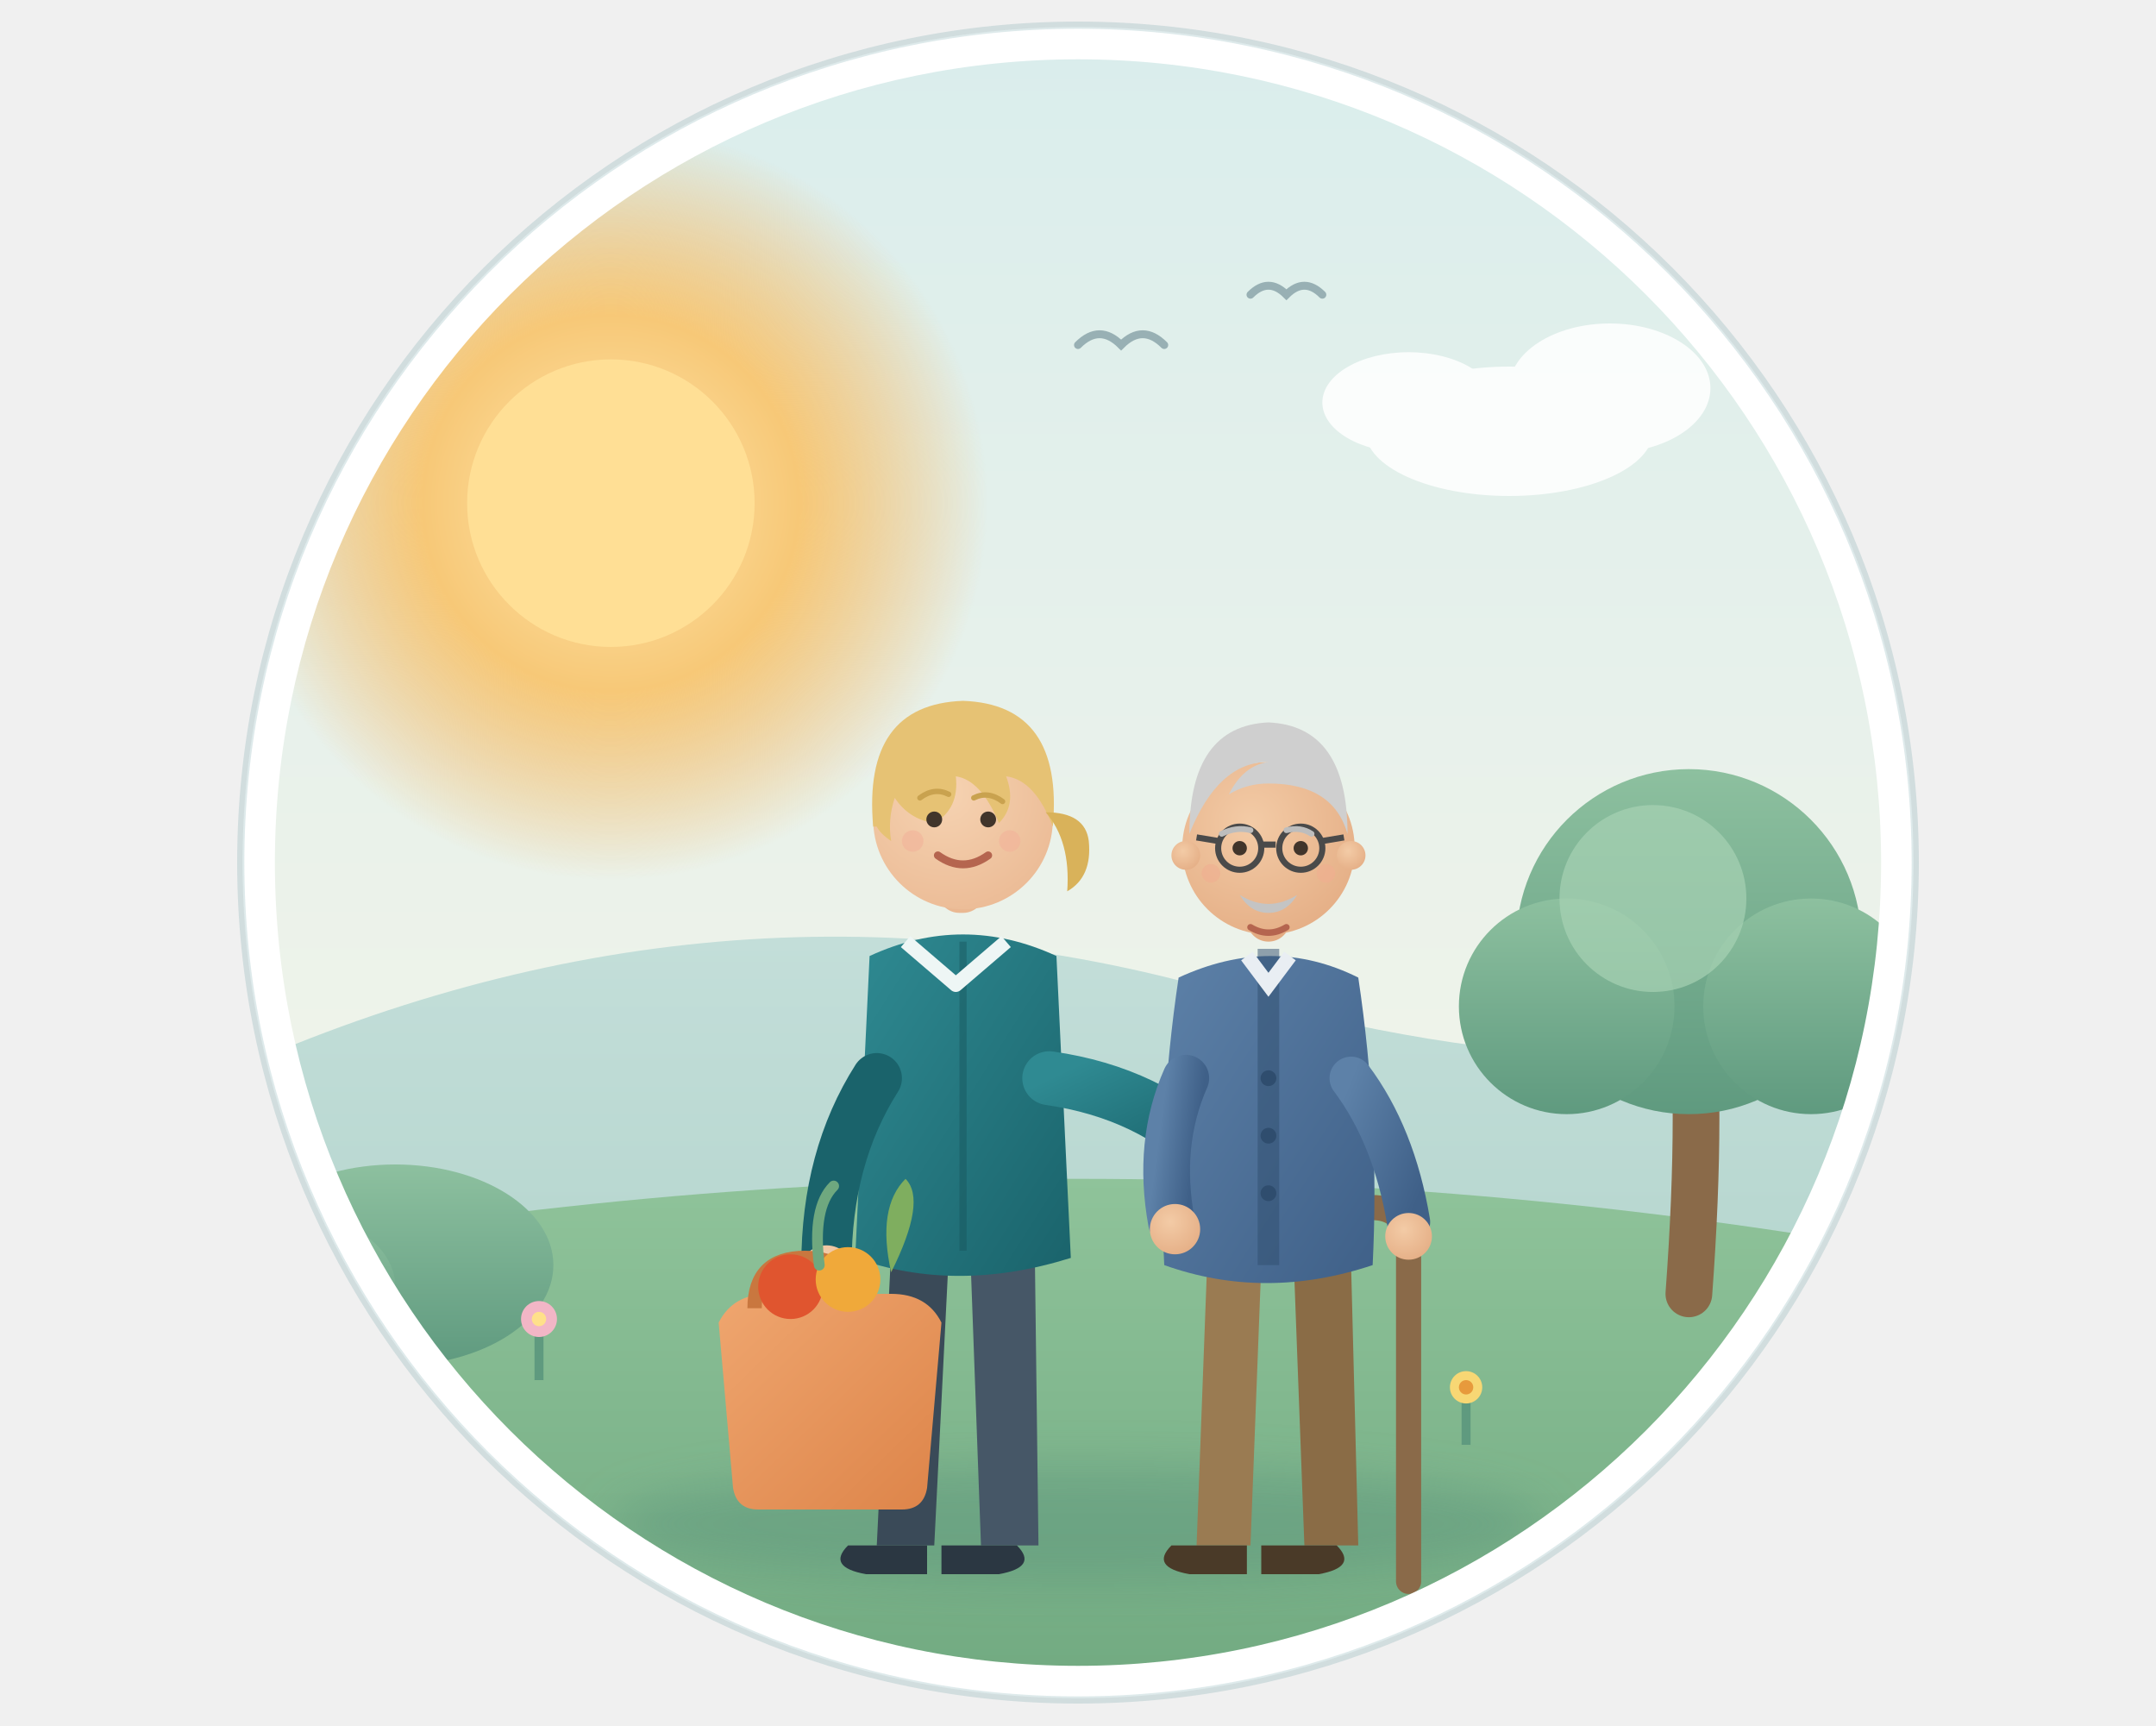
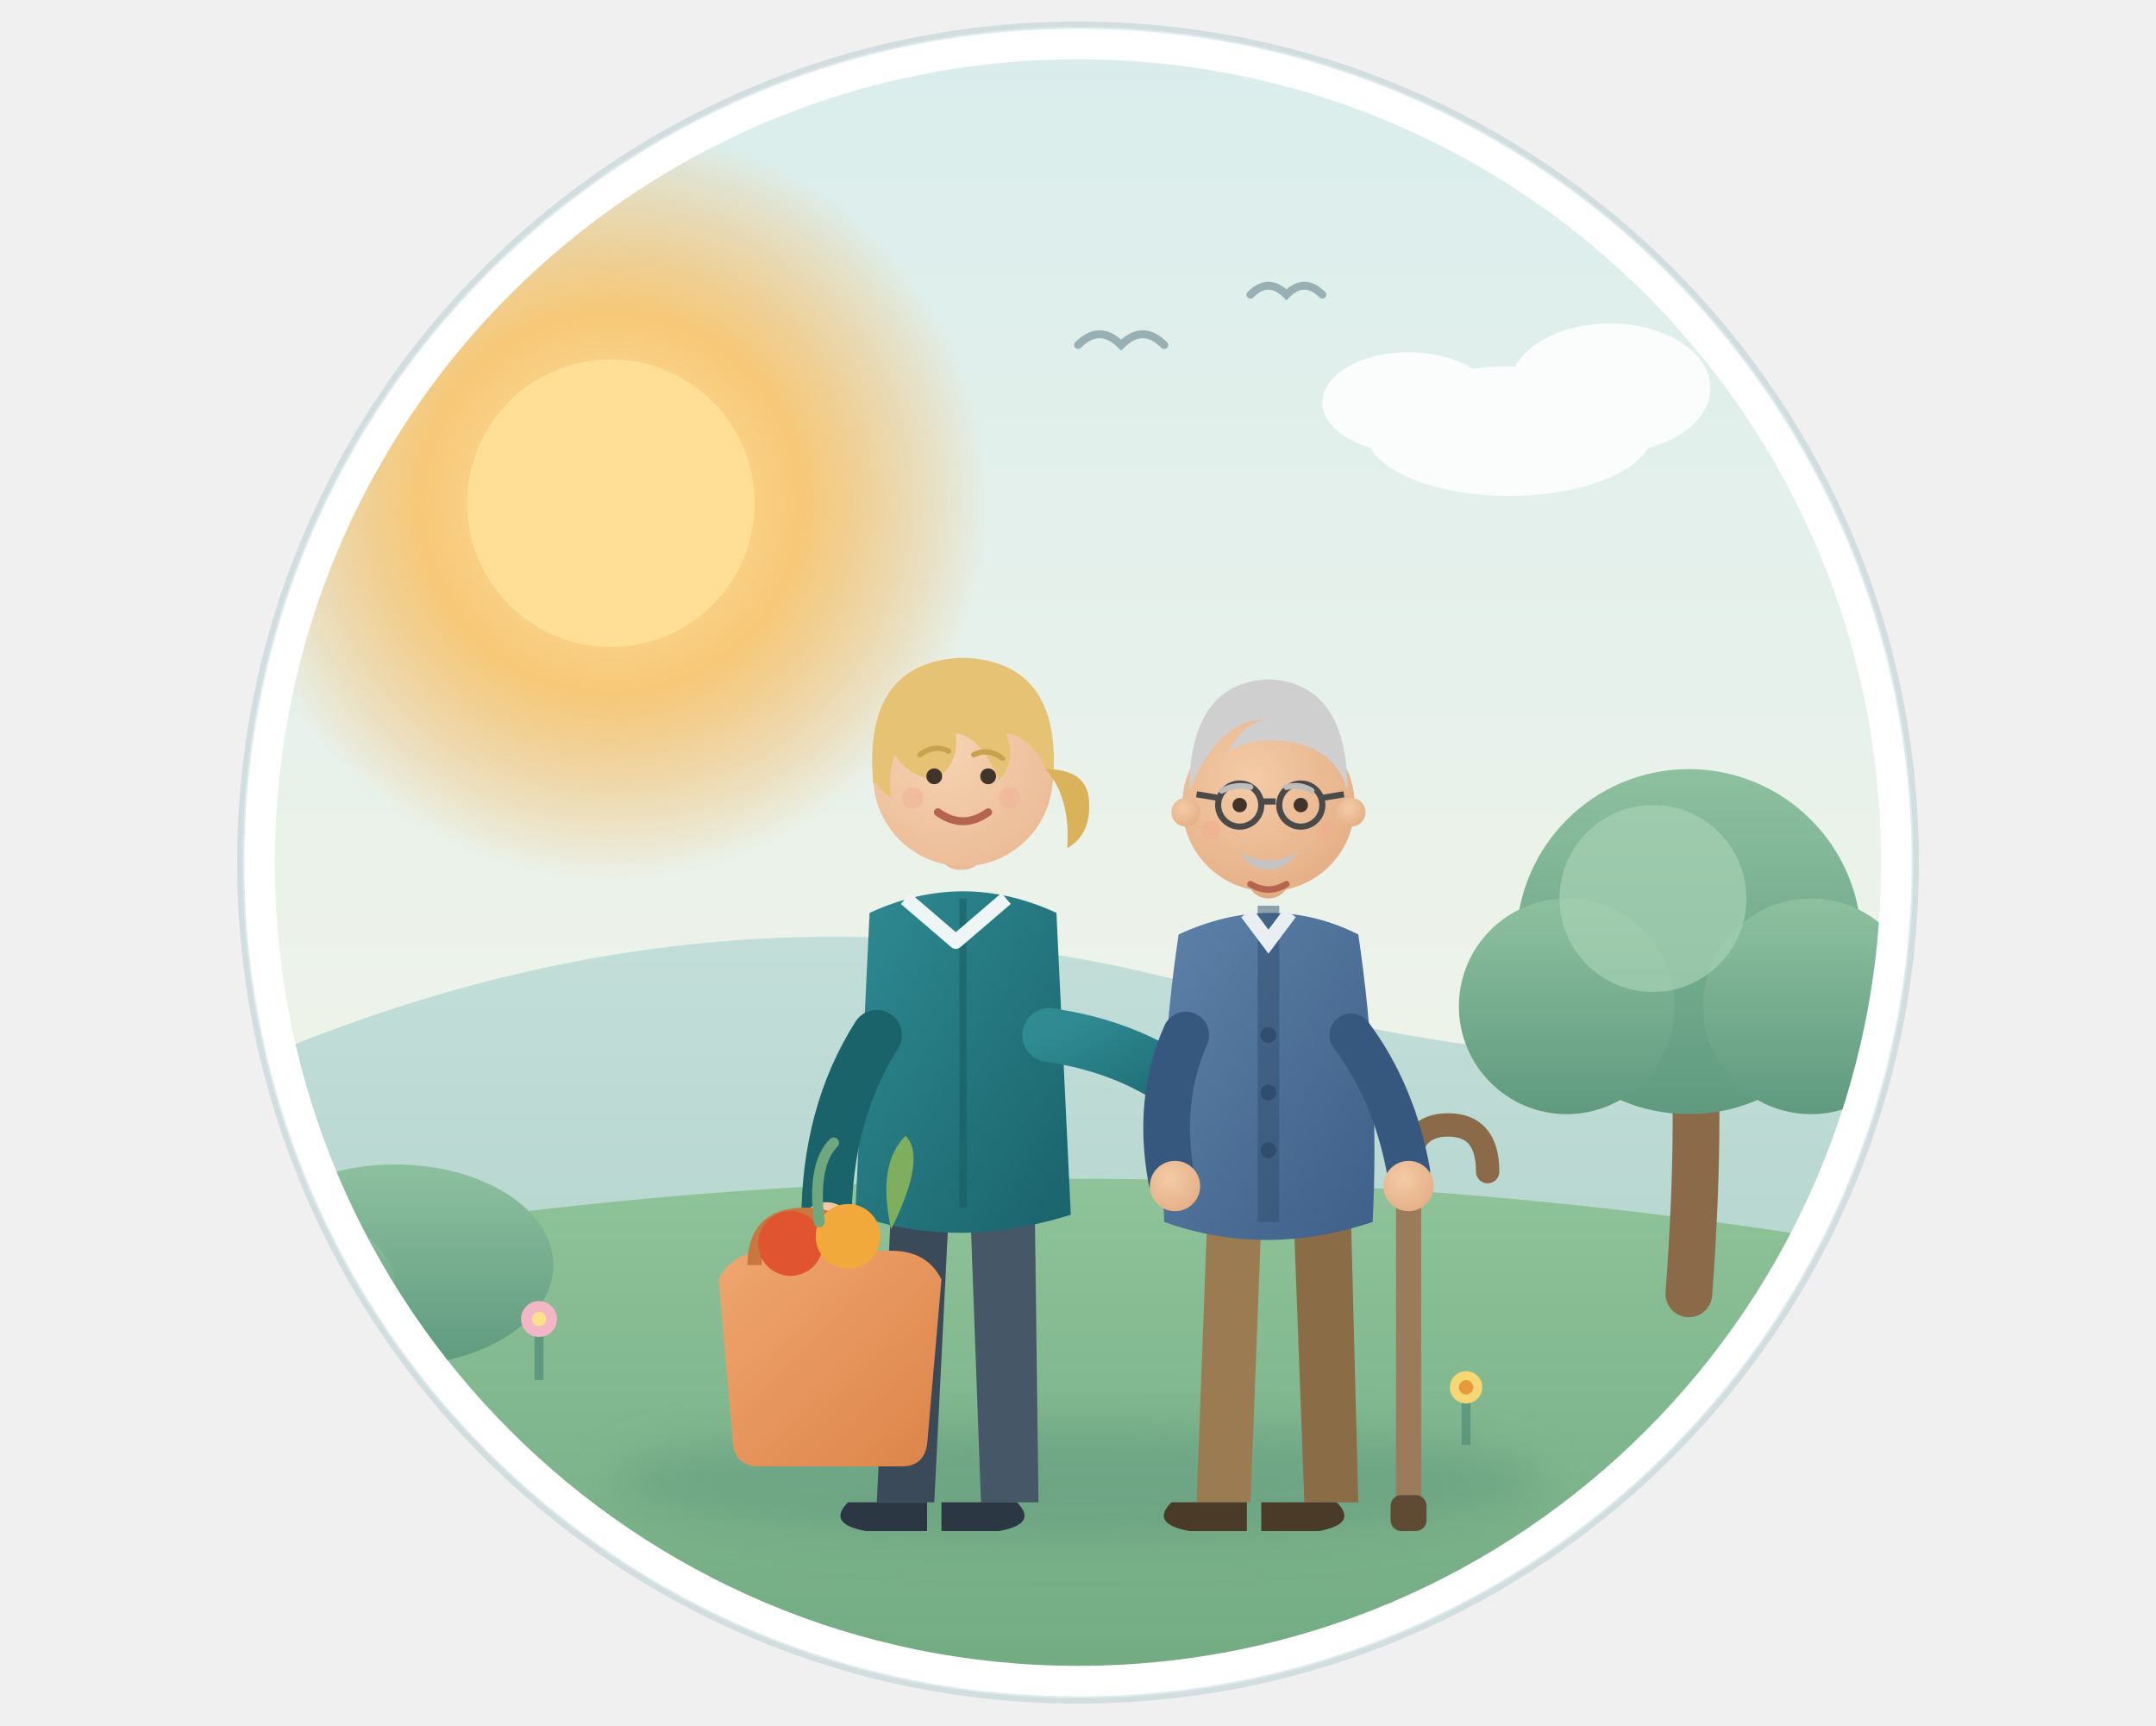
<svg xmlns="http://www.w3.org/2000/svg" viewBox="0 0 600 480" role="img" aria-label="Betreuerin bringt einem älteren Herrn den Einkauf und begleitet ihn">
  <defs>
    <linearGradient id="l-sky" x1="0" y1="0" x2="0" y2="1">
      <stop offset="0" stop-color="#d9edec" />
      <stop offset="0.6" stop-color="#eef3ea" />
      <stop offset="1" stop-color="#f7efe1" />
    </linearGradient>
    <radialGradient id="l-sun" cx="0.5" cy="0.5" r="0.5">
      <stop offset="0" stop-color="#ffe8b0" />
      <stop offset="0.5" stop-color="#f7c877" />
      <stop offset="1" stop-color="#f3b45e" stop-opacity="0" />
    </radialGradient>
    <linearGradient id="l-hill" x1="0" y1="0" x2="0" y2="1">
      <stop offset="0" stop-color="#c3ded9" />
      <stop offset="1" stop-color="#a6cdc2" />
    </linearGradient>
    <linearGradient id="l-grass" x1="0" y1="0" x2="0" y2="1">
      <stop offset="0" stop-color="#8fc39a" />
      <stop offset="1" stop-color="#6fa87f" />
    </linearGradient>
    <linearGradient id="l-foliage" x1="0" y1="0" x2="0" y2="1">
      <stop offset="0" stop-color="#8dc09f" />
      <stop offset="1" stop-color="#5f9a7f" />
    </linearGradient>
    <linearGradient id="l-teal" x1="0" y1="0" x2="1" y2="1">
      <stop offset="0" stop-color="#2f8a92" />
      <stop offset="1" stop-color="#1a636b" />
    </linearGradient>
    <linearGradient id="l-terra" x1="0" y1="0" x2="1" y2="1">
      <stop offset="0" stop-color="#efa66f" />
      <stop offset="1" stop-color="#dd8449" />
    </linearGradient>
    <linearGradient id="l-blue" x1="0" y1="0" x2="1" y2="1">
      <stop offset="0" stop-color="#5d81a8" />
      <stop offset="1" stop-color="#3f6088" />
    </linearGradient>
    <radialGradient id="l-skin" cx="0.4" cy="0.35" r="0.8">
      <stop offset="0" stop-color="#f6d3b2" />
      <stop offset="1" stop-color="#eab892" />
    </radialGradient>
    <radialGradient id="l-skin2" cx="0.4" cy="0.35" r="0.8">
      <stop offset="0" stop-color="#f3cba6" />
      <stop offset="1" stop-color="#e3ab82" />
    </radialGradient>
    <filter id="l-soft" x="-40%" y="-40%" width="180%" height="180%">
      <feGaussianBlur stdDeviation="6" />
    </filter>
    <clipPath id="l-circle">
      <circle cx="300" cy="240" r="228" />
    </clipPath>
  </defs>
  <g clip-path="url(#l-circle)">
    <rect x="60" y="0" width="480" height="480" fill="url(#l-sky)" />
    <circle cx="170" cy="140" r="105" fill="url(#l-sun)" />
    <circle cx="170" cy="140" r="40" fill="#ffdf95" />
    <g fill="#ffffff" opacity="0.85">
      <ellipse cx="420" cy="120" rx="40" ry="18" />
      <ellipse cx="448" cy="108" rx="28" ry="18" />
      <ellipse cx="392" cy="112" rx="24" ry="14" />
    </g>
    <g stroke="#5c7c86" stroke-width="2.2" fill="none" stroke-linecap="round" opacity="0.55">
      <path d="M300 96 q6 -6 12 0 q6 -6 12 0" />
      <path d="M348 82 q5 -5 10 0 q5 -5 10 0" />
    </g>
    <path d="M60 300 Q200 236 340 276 Q460 310 540 280 L540 480 L60 480 Z" fill="url(#l-hill)" />
    <path d="M60 350 Q300 306 540 350 L540 480 L60 480 Z" fill="url(#l-grass)" />
    <g>
      <path d="M470 360 q4 -54 0 -88" stroke="#8a6a49" stroke-width="13" fill="none" stroke-linecap="round" />
      <circle cx="470" cy="262" r="48" fill="url(#l-foliage)" />
      <circle cx="436" cy="280" r="30" fill="url(#l-foliage)" />
      <circle cx="504" cy="280" r="30" fill="url(#l-foliage)" />
      <circle cx="460" cy="250" r="26" fill="#a7d2b4" opacity="0.7" />
    </g>
    <g fill="url(#l-foliage)">
      <ellipse cx="110" cy="352" rx="44" ry="28" />
      <ellipse cx="82" cy="358" rx="28" ry="20" />
    </g>
    <g>
      <g transform="translate(150 384)">
        <line x1="0" y1="0" x2="0" y2="-15" stroke="#5f9a7f" stroke-width="2.5" />
        <circle cx="0" cy="-17" r="5" fill="#f2b6c6" />
        <circle cx="0" cy="-17" r="2" fill="#ffe08a" />
      </g>
      <g transform="translate(408 402)">
        <line x1="0" y1="0" x2="0" y2="-14" stroke="#5f9a7f" stroke-width="2.5" />
        <circle cx="0" cy="-16" r="4.5" fill="#f7d774" />
        <circle cx="0" cy="-16" r="2" fill="#e79a3c" />
      </g>
    </g>
-     <ellipse cx="300" cy="424" rx="130" ry="16" fill="#3f7a6f" opacity="0.25" filter="url(#l-soft)" />
-     <g>
-       <path d="M248 348 l-4 82 h16 l4 -80 Z" fill="#3a4a58" />
-       <path d="M270 348 l3 82 h16 l-1 -80 Z" fill="#465767" />
-       <path d="M236 430 q-6 6 5 8 h17 v-8 Z" fill="#2b3742" />
-       <path d="M283 430 q6 6 -5 8 h-16 v-8 Z" fill="#2b3742" />
-       <path d="M242 266 q26 -12 52 0 l4 84 q-32 10 -60 0 Z" fill="url(#l-teal)" />
-       <path d="M268 262 v86" stroke="#16545c" stroke-width="2" opacity="0.45" />
-       <path d="M252 262 l14 12 l14 -12" fill="none" stroke="#eef6f5" stroke-width="4" stroke-linejoin="round" />
-       <path d="M292 300 q28 4 46 22" stroke="url(#l-teal)" stroke-width="15" fill="none" stroke-linecap="round" />
-       <circle cx="338" cy="322" r="8" fill="url(#l-skin)" />
-       <path d="M244 300 q-14 22 -14 52" stroke="#1a636b" stroke-width="14" fill="none" stroke-linecap="round" />
-       <circle cx="230" cy="354" r="7.5" fill="url(#l-skin)" />
-       <rect x="261" y="240" width="13" height="14" rx="6" fill="#eab892" />
-       <circle cx="268" cy="228" r="25" fill="url(#l-skin)" />
-       <path d="M243 230 q-3 -34 25 -35 q28 1 25 35 q-5 -13 -13 -14 q3 8 -2 13 q-5 -12 -12 -13 q1 9 -6 13 q-7 -1 -11 -7 q-2 6 -1 12 q-3 -2 -4 -4 Z" fill="#e6c274" />
-       <path d="M291 226 q7 8 6 22 q7 -4 6 -14 q-1 -8 -12 -8 Z" fill="#d9b25a" />
-       <circle cx="260" cy="228" r="2.2" fill="#41352b" />
-       <circle cx="275" cy="228" r="2.2" fill="#41352b" />
-       <path d="M256 222 q4 -3 8 -1 M271 222 q4 -2 8 1" stroke="#c9a24f" stroke-width="1.5" fill="none" stroke-linecap="round" />
-       <path d="M261 238 q7 5 14 0" fill="none" stroke="#b5654f" stroke-width="2.2" stroke-linecap="round" />
-       <circle cx="254" cy="234" r="3" fill="#f2b39a" opacity="0.6" />
-       <circle cx="281" cy="234" r="3" fill="#f2b39a" opacity="0.6" />
-     </g>
-     <g>
-       <line x1="392" y1="344" x2="392" y2="440" stroke="#8a6a49" stroke-width="7" stroke-linecap="round" />
-       <path d="M392 344 q-2 -8 -10 -8" fill="none" stroke="#8a6a49" stroke-width="7" stroke-linecap="round" />
-       <path d="M336 350 l-3 80 h15 l3 -78 Z" fill="#9a7b52" />
-       <path d="M360 350 l3 80 h15 l-2 -78 Z" fill="#8a6c46" />
-       <path d="M326 430 q-6 6 5 8 h16 v-8 Z" fill="#4a3a28" />
-       <path d="M372 430 q6 6 -5 8 h-16 v-8 Z" fill="#4a3a28" />
-       <path d="M328 272 q26 -12 50 0 q6 40 4 80 q-30 10 -58 0 q-2 -40 4 -80 Z" fill="url(#l-blue)" />
-       <path d="M353 264 v88" stroke="#2f4d6e" stroke-width="6" opacity="0.5" />
-       <path d="M347 266 l6 8 l6 -8" fill="none" stroke="#e9eef3" stroke-width="4" />
-       <circle cx="353" cy="300" r="2.2" fill="#2f4d6e" />
-       <circle cx="353" cy="316" r="2.2" fill="#2f4d6e" />
-       <circle cx="353" cy="332" r="2.2" fill="#2f4d6e" />
-       <path d="M330 300 q-8 18 -4 40" stroke="url(#l-blue)" stroke-width="13" fill="none" stroke-linecap="round" />
-       <circle cx="327" cy="342" r="7" fill="url(#l-skin2)" />
-       <path d="M376 300 q12 16 16 40" stroke="url(#l-blue)" stroke-width="12" fill="none" stroke-linecap="round" />
-       <circle cx="392" cy="344" r="6.5" fill="url(#l-skin2)" />
-       <rect x="347" y="248" width="12" height="14" rx="6" fill="#e3ab82" />
-       <circle cx="353" cy="236" r="24" fill="url(#l-skin2)" />
-       <circle cx="330" cy="238" r="4" fill="url(#l-skin2)" />
-       <circle cx="376" cy="238" r="4" fill="url(#l-skin2)" />
-       <path d="M331 232 q0 -30 22 -31 q22 1 22 31 q-4 -14 -22 -14 q-6 0 -11 3 q4 -8 11 -9 q-14 0 -22 20 Z" fill="#cfcfcf" />
-       <g stroke="#4a4a4a" stroke-width="1.7" fill="none">
-         <circle cx="345" cy="236" r="6" />
-         <circle cx="362" cy="236" r="6" />
-         <path d="M351 235 h4" />
-         <path d="M339 234 l-6 -1 M368 234 l6 -1" />
+     <g transform="translate(0 -12)">
+       <ellipse cx="300" cy="424" rx="130" ry="16" fill="#3f7a6f" opacity="0.25" filter="url(#l-soft)" />
+       <g>
+         <path d="M248 348 l-4 82 h16 l4 -80 Z" fill="#3a4a58" />
+         <path d="M270 348 l3 82 h16 l-1 -80 Z" fill="#465767" />
+         <path d="M236 430 q-6 6 5 8 h17 v-8 Z" fill="#2b3742" />
+         <path d="M283 430 q6 6 -5 8 h-16 v-8 Z" fill="#2b3742" />
+         <path d="M242 266 q26 -12 52 0 l4 84 q-32 10 -60 0 Z" fill="url(#l-teal)" />
+         <path d="M268 262 v86" stroke="#16545c" stroke-width="2" opacity="0.45" />
+         <path d="M252 262 l14 12 l14 -12" fill="none" stroke="#eef6f5" stroke-width="4" stroke-linejoin="round" />
+         <path d="M292 300 q28 4 46 22" stroke="url(#l-teal)" stroke-width="15" fill="none" stroke-linecap="round" />
+         <circle cx="338" cy="322" r="8" fill="url(#l-skin)" />
+         <path d="M244 300 q-14 22 -14 52" stroke="#1a636b" stroke-width="14" fill="none" stroke-linecap="round" />
+         <circle cx="230" cy="354" r="7.5" fill="url(#l-skin)" />
+         <rect x="261" y="240" width="13" height="14" rx="6" fill="#eab892" />
+         <circle cx="268" cy="228" r="25" fill="url(#l-skin)" />
+         <path d="M243 230 q-3 -34 25 -35 q28 1 25 35 q-5 -13 -13 -14 q3 8 -2 13 q-5 -12 -12 -13 q1 9 -6 13 q-7 -1 -11 -7 q-2 6 -1 12 q-3 -2 -4 -4 Z" fill="#e6c274" />
+         <path d="M291 226 q7 8 6 22 q7 -4 6 -14 q-1 -8 -12 -8 Z" fill="#d9b25a" />
+         <circle cx="260" cy="228" r="2.2" fill="#41352b" />
+         <circle cx="275" cy="228" r="2.2" fill="#41352b" />
+         <path d="M256 222 q4 -3 8 -1 M271 222 q4 -2 8 1" stroke="#c9a24f" stroke-width="1.5" fill="none" stroke-linecap="round" />
+         <path d="M261 238 q7 5 14 0" fill="none" stroke="#b5654f" stroke-width="2.2" stroke-linecap="round" />
+         <circle cx="254" cy="234" r="3" fill="#f2b39a" opacity="0.6" />
+         <circle cx="281" cy="234" r="3" fill="#f2b39a" opacity="0.6" />
      </g>
-       <circle cx="345" cy="236" r="2" fill="#41352b" />
-       <circle cx="362" cy="236" r="2" fill="#41352b" />
-       <path d="M340 232 q4 -2 8 -1 M358 231 q4 -1 7 1" stroke="#bdbdbd" stroke-width="1.6" fill="none" stroke-linecap="round" />
-       <path d="M345 249 q8 5 16 0 q-3 5 -8 5 q-5 0 -8 -5 Z" fill="#c4c4c4" />
-       <path d="M348 258 q5 3 10 0" fill="none" stroke="#b5654f" stroke-width="1.8" stroke-linecap="round" />
-       <circle cx="337" cy="243" r="2.6" fill="#f0ad8f" opacity="0.55" />
-       <circle cx="369" cy="243" r="2.6" fill="#f0ad8f" opacity="0.55" />
-     </g>
-     <g transform="translate(200 360)">
-       <path d="M0 8 q4 -8 14 -8 h34 q10 0 14 8 l-4 46 q-1 6 -7 6 h-40 q-6 0 -7 -6 Z" fill="url(#l-terra)" />
-       <path d="M10 4 q0 -14 14 -14 q14 0 14 14" fill="none" stroke="#c9773f" stroke-width="4" />
-       <circle cx="20" cy="-2" r="9" fill="#e0552f" />
-       <circle cx="36" cy="-4" r="9" fill="#f0a93a" />
-       <path d="M48 -6 q10 -20 4 -26 q-8 8 -4 26" fill="#7fae5f" />
-       <path d="M28 -8 q-2 -16 4 -22" stroke="#6fa87f" stroke-width="3" fill="none" stroke-linecap="round" />
+       <g>
+         <path d="M392 338 q0 -13 11 -13 q11 0 11 13" fill="none" stroke="#8a6a49" stroke-width="6.5" stroke-linecap="round" />
+         <line x1="392" y1="338" x2="392" y2="434" stroke="#9a7b5a" stroke-width="7" stroke-linecap="round" />
+         <rect x="387" y="428" width="10" height="10" rx="3" fill="#5f4a34" />
+         <path d="M336 350 l-3 80 h15 l3 -78 Z" fill="#9a7b52" />
+         <path d="M360 350 l3 80 h15 l-2 -78 Z" fill="#8a6c46" />
+         <path d="M326 430 q-6 6 5 8 h16 v-8 Z" fill="#4a3a28" />
+         <path d="M372 430 q6 6 -5 8 h-16 v-8 Z" fill="#4a3a28" />
+         <path d="M328 272 q26 -12 50 0 q6 40 4 80 q-30 10 -58 0 q-2 -40 4 -80 Z" fill="url(#l-blue)" />
+         <path d="M353 264 v88" stroke="#2f4d6e" stroke-width="6" opacity="0.5" />
+         <path d="M347 266 l6 8 l6 -8" fill="none" stroke="#e9eef3" stroke-width="4" />
+         <circle cx="353" cy="300" r="2.2" fill="#2f4d6e" />
+         <circle cx="353" cy="316" r="2.2" fill="#2f4d6e" />
+         <circle cx="353" cy="332" r="2.2" fill="#2f4d6e" />
+         <path d="M330 300 q-8 18 -4 40" stroke="#37587e" stroke-width="13" fill="none" stroke-linecap="round" />
+         <circle cx="327" cy="342" r="7" fill="url(#l-skin2)" />
+         <path d="M376 300 q12 16 16 38" stroke="#37587e" stroke-width="12" fill="none" stroke-linecap="round" />
+         <circle cx="392" cy="342" r="7" fill="url(#l-skin2)" />
+         <rect x="347" y="248" width="12" height="14" rx="6" fill="#e3ab82" />
+         <circle cx="353" cy="236" r="24" fill="url(#l-skin2)" />
+         <circle cx="330" cy="238" r="4" fill="url(#l-skin2)" />
+         <circle cx="376" cy="238" r="4" fill="url(#l-skin2)" />
+         <path d="M331 232 q0 -30 22 -31 q22 1 22 31 q-4 -14 -22 -14 q-6 0 -11 3 q4 -8 11 -9 q-14 0 -22 20 Z" fill="#cfcfcf" />
+         <g stroke="#4a4a4a" stroke-width="1.7" fill="none">
+           <circle cx="345" cy="236" r="6" />
+           <circle cx="362" cy="236" r="6" />
+           <path d="M351 235 h4" />
+           <path d="M339 234 l-6 -1 M368 234 l6 -1" />
+         </g>
+         <circle cx="345" cy="236" r="2" fill="#41352b" />
+         <circle cx="362" cy="236" r="2" fill="#41352b" />
+         <path d="M340 232 q4 -2 8 -1 M358 231 q4 -1 7 1" stroke="#bdbdbd" stroke-width="1.6" fill="none" stroke-linecap="round" />
+         <path d="M345 249 q8 5 16 0 q-3 5 -8 5 q-5 0 -8 -5 Z" fill="#c4c4c4" />
+         <path d="M348 258 q5 3 10 0" fill="none" stroke="#b5654f" stroke-width="1.8" stroke-linecap="round" />
+         <circle cx="337" cy="243" r="2.6" fill="#f0ad8f" opacity="0.55" />
+         <circle cx="369" cy="243" r="2.6" fill="#f0ad8f" opacity="0.55" />
+       </g>
+       <g transform="translate(200 360)">
+         <path d="M0 8 q4 -8 14 -8 h34 q10 0 14 8 l-4 46 q-1 6 -7 6 h-40 q-6 0 -7 -6 Z" fill="url(#l-terra)" />
+         <path d="M10 4 q0 -14 14 -14 q14 0 14 14" fill="none" stroke="#c9773f" stroke-width="4" />
+         <circle cx="20" cy="-2" r="9" fill="#e0552f" />
+         <circle cx="36" cy="-4" r="9" fill="#f0a93a" />
+         <path d="M48 -6 q10 -20 4 -26 q-8 8 -4 26" fill="#7fae5f" />
+         <path d="M28 -8 q-2 -16 4 -22" stroke="#6fa87f" stroke-width="3" fill="none" stroke-linecap="round" />
+       </g>
    </g>
  </g>
  <circle cx="300" cy="240" r="228" fill="none" stroke="#ffffff" stroke-width="9" />
  <circle cx="300" cy="240" r="233" fill="none" stroke="#1f6f78" stroke-width="2" opacity="0.15" />
</svg>
